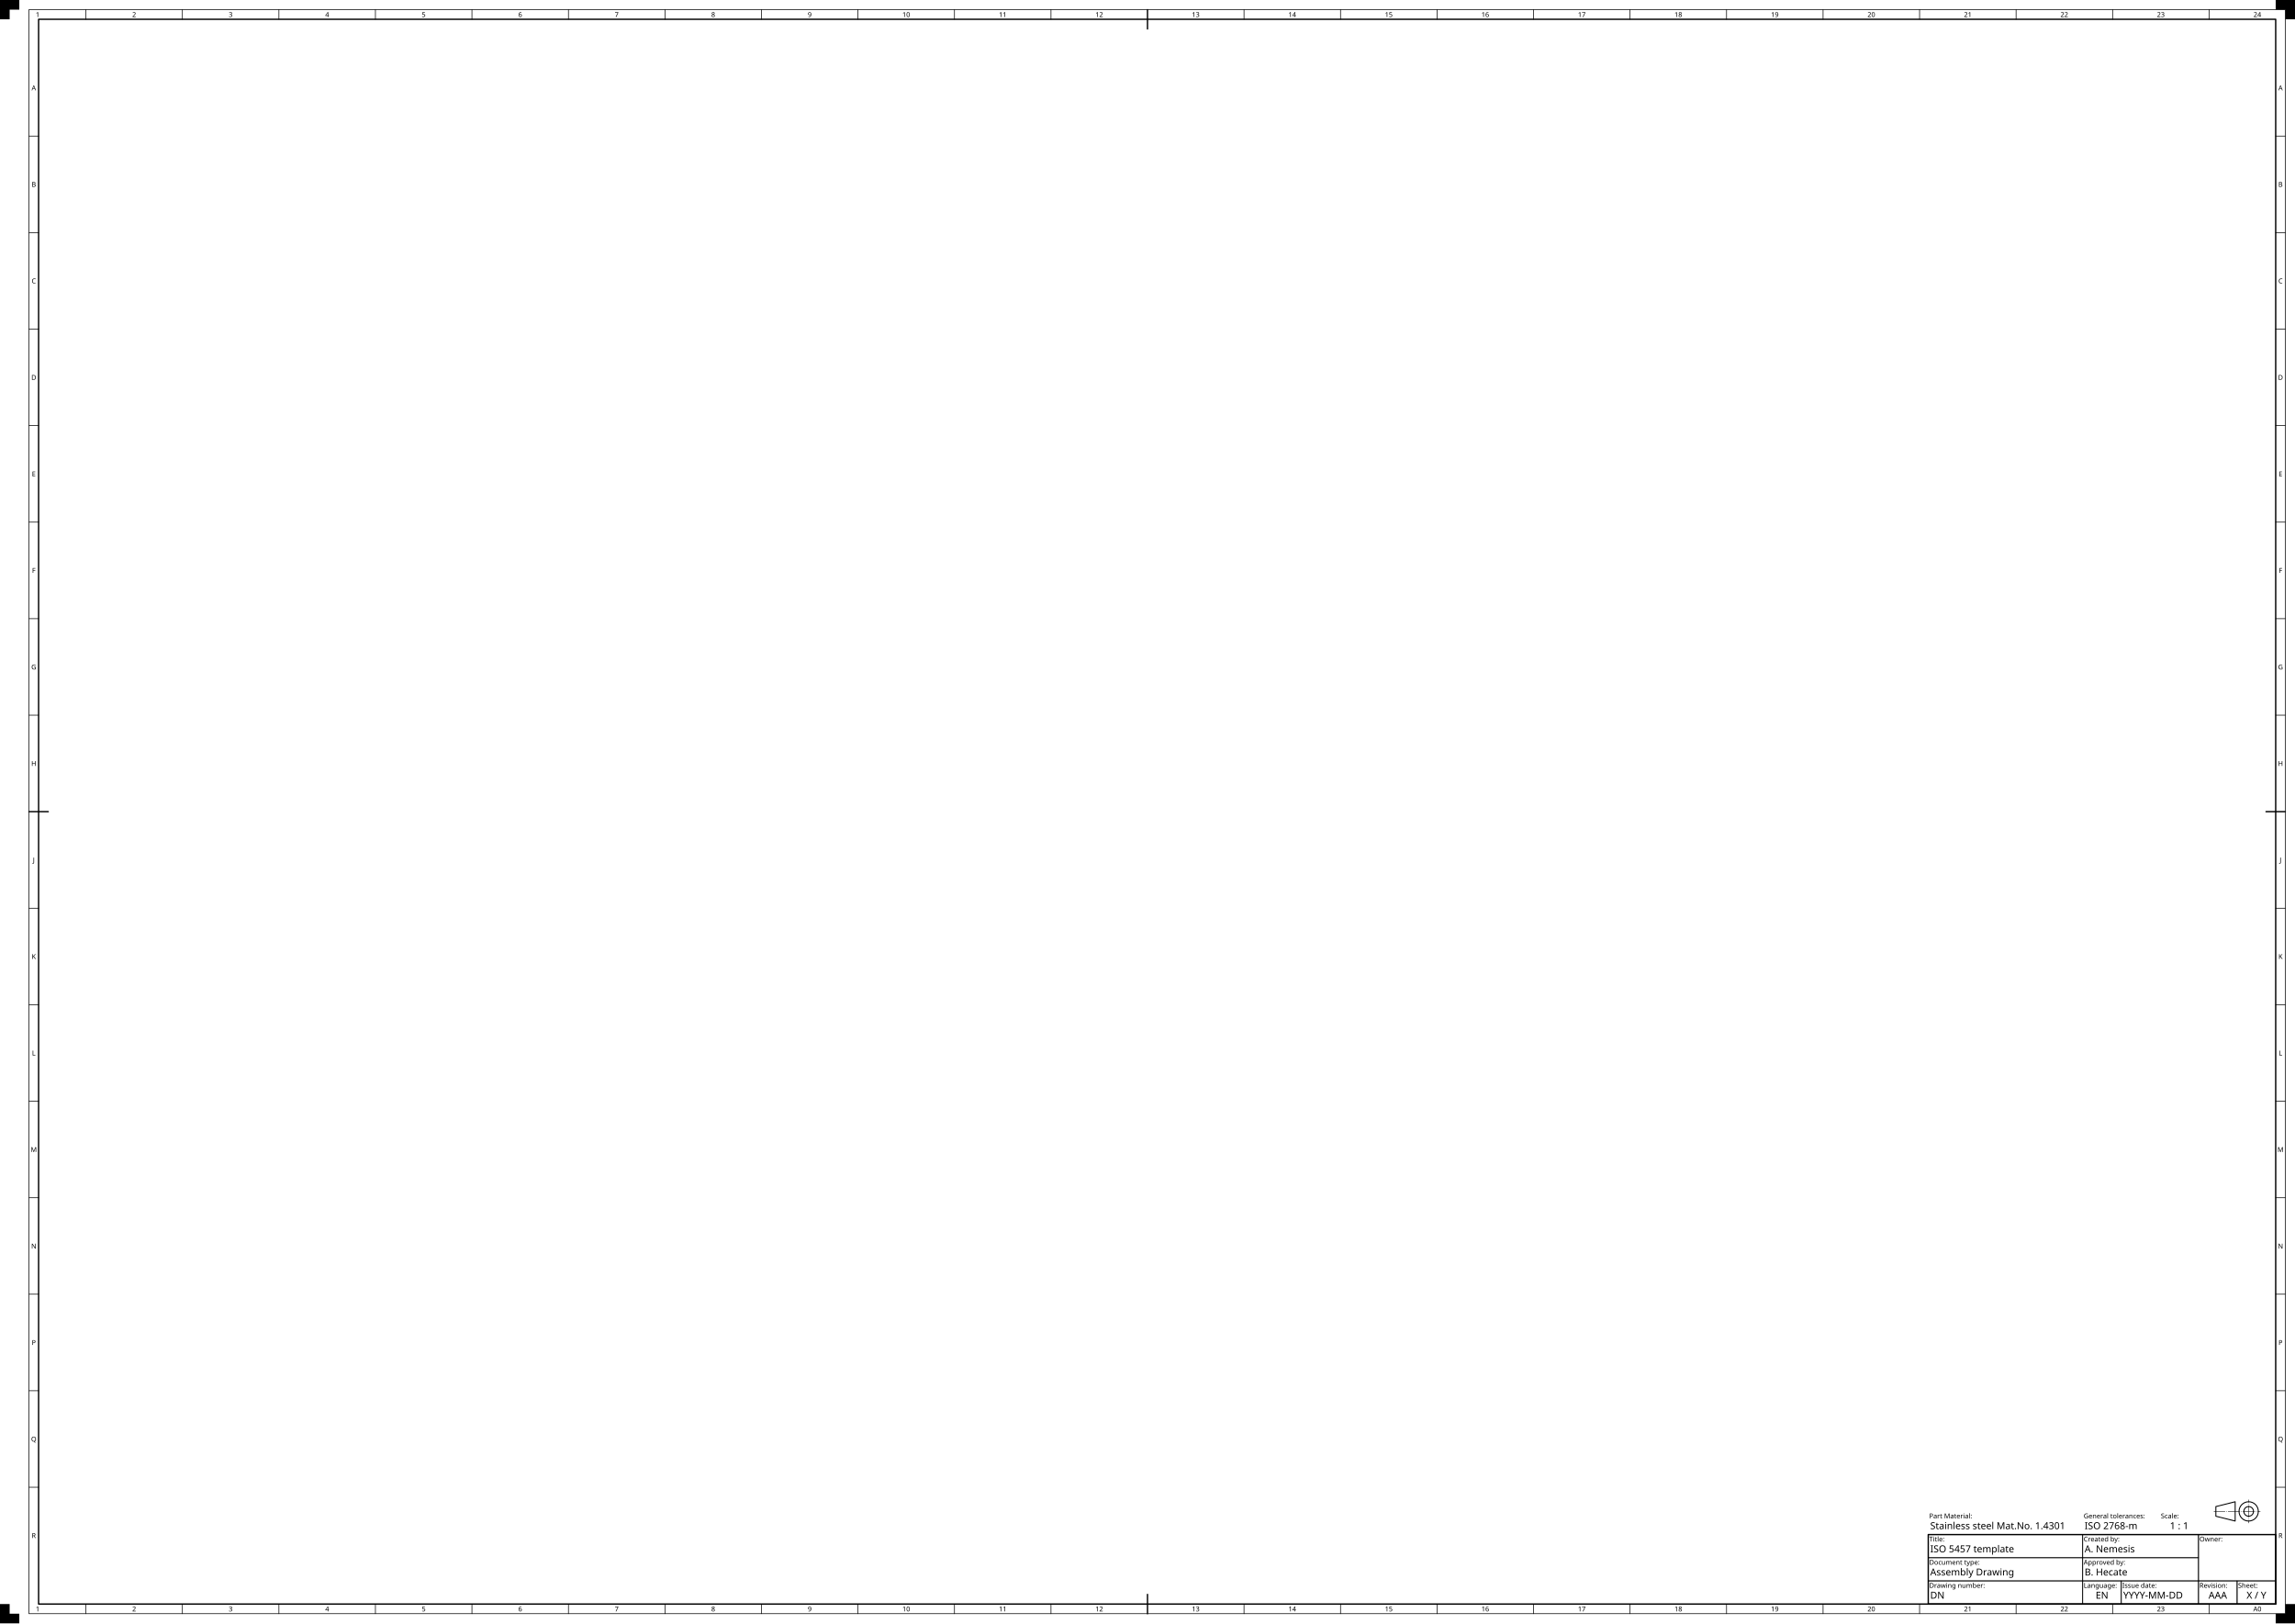
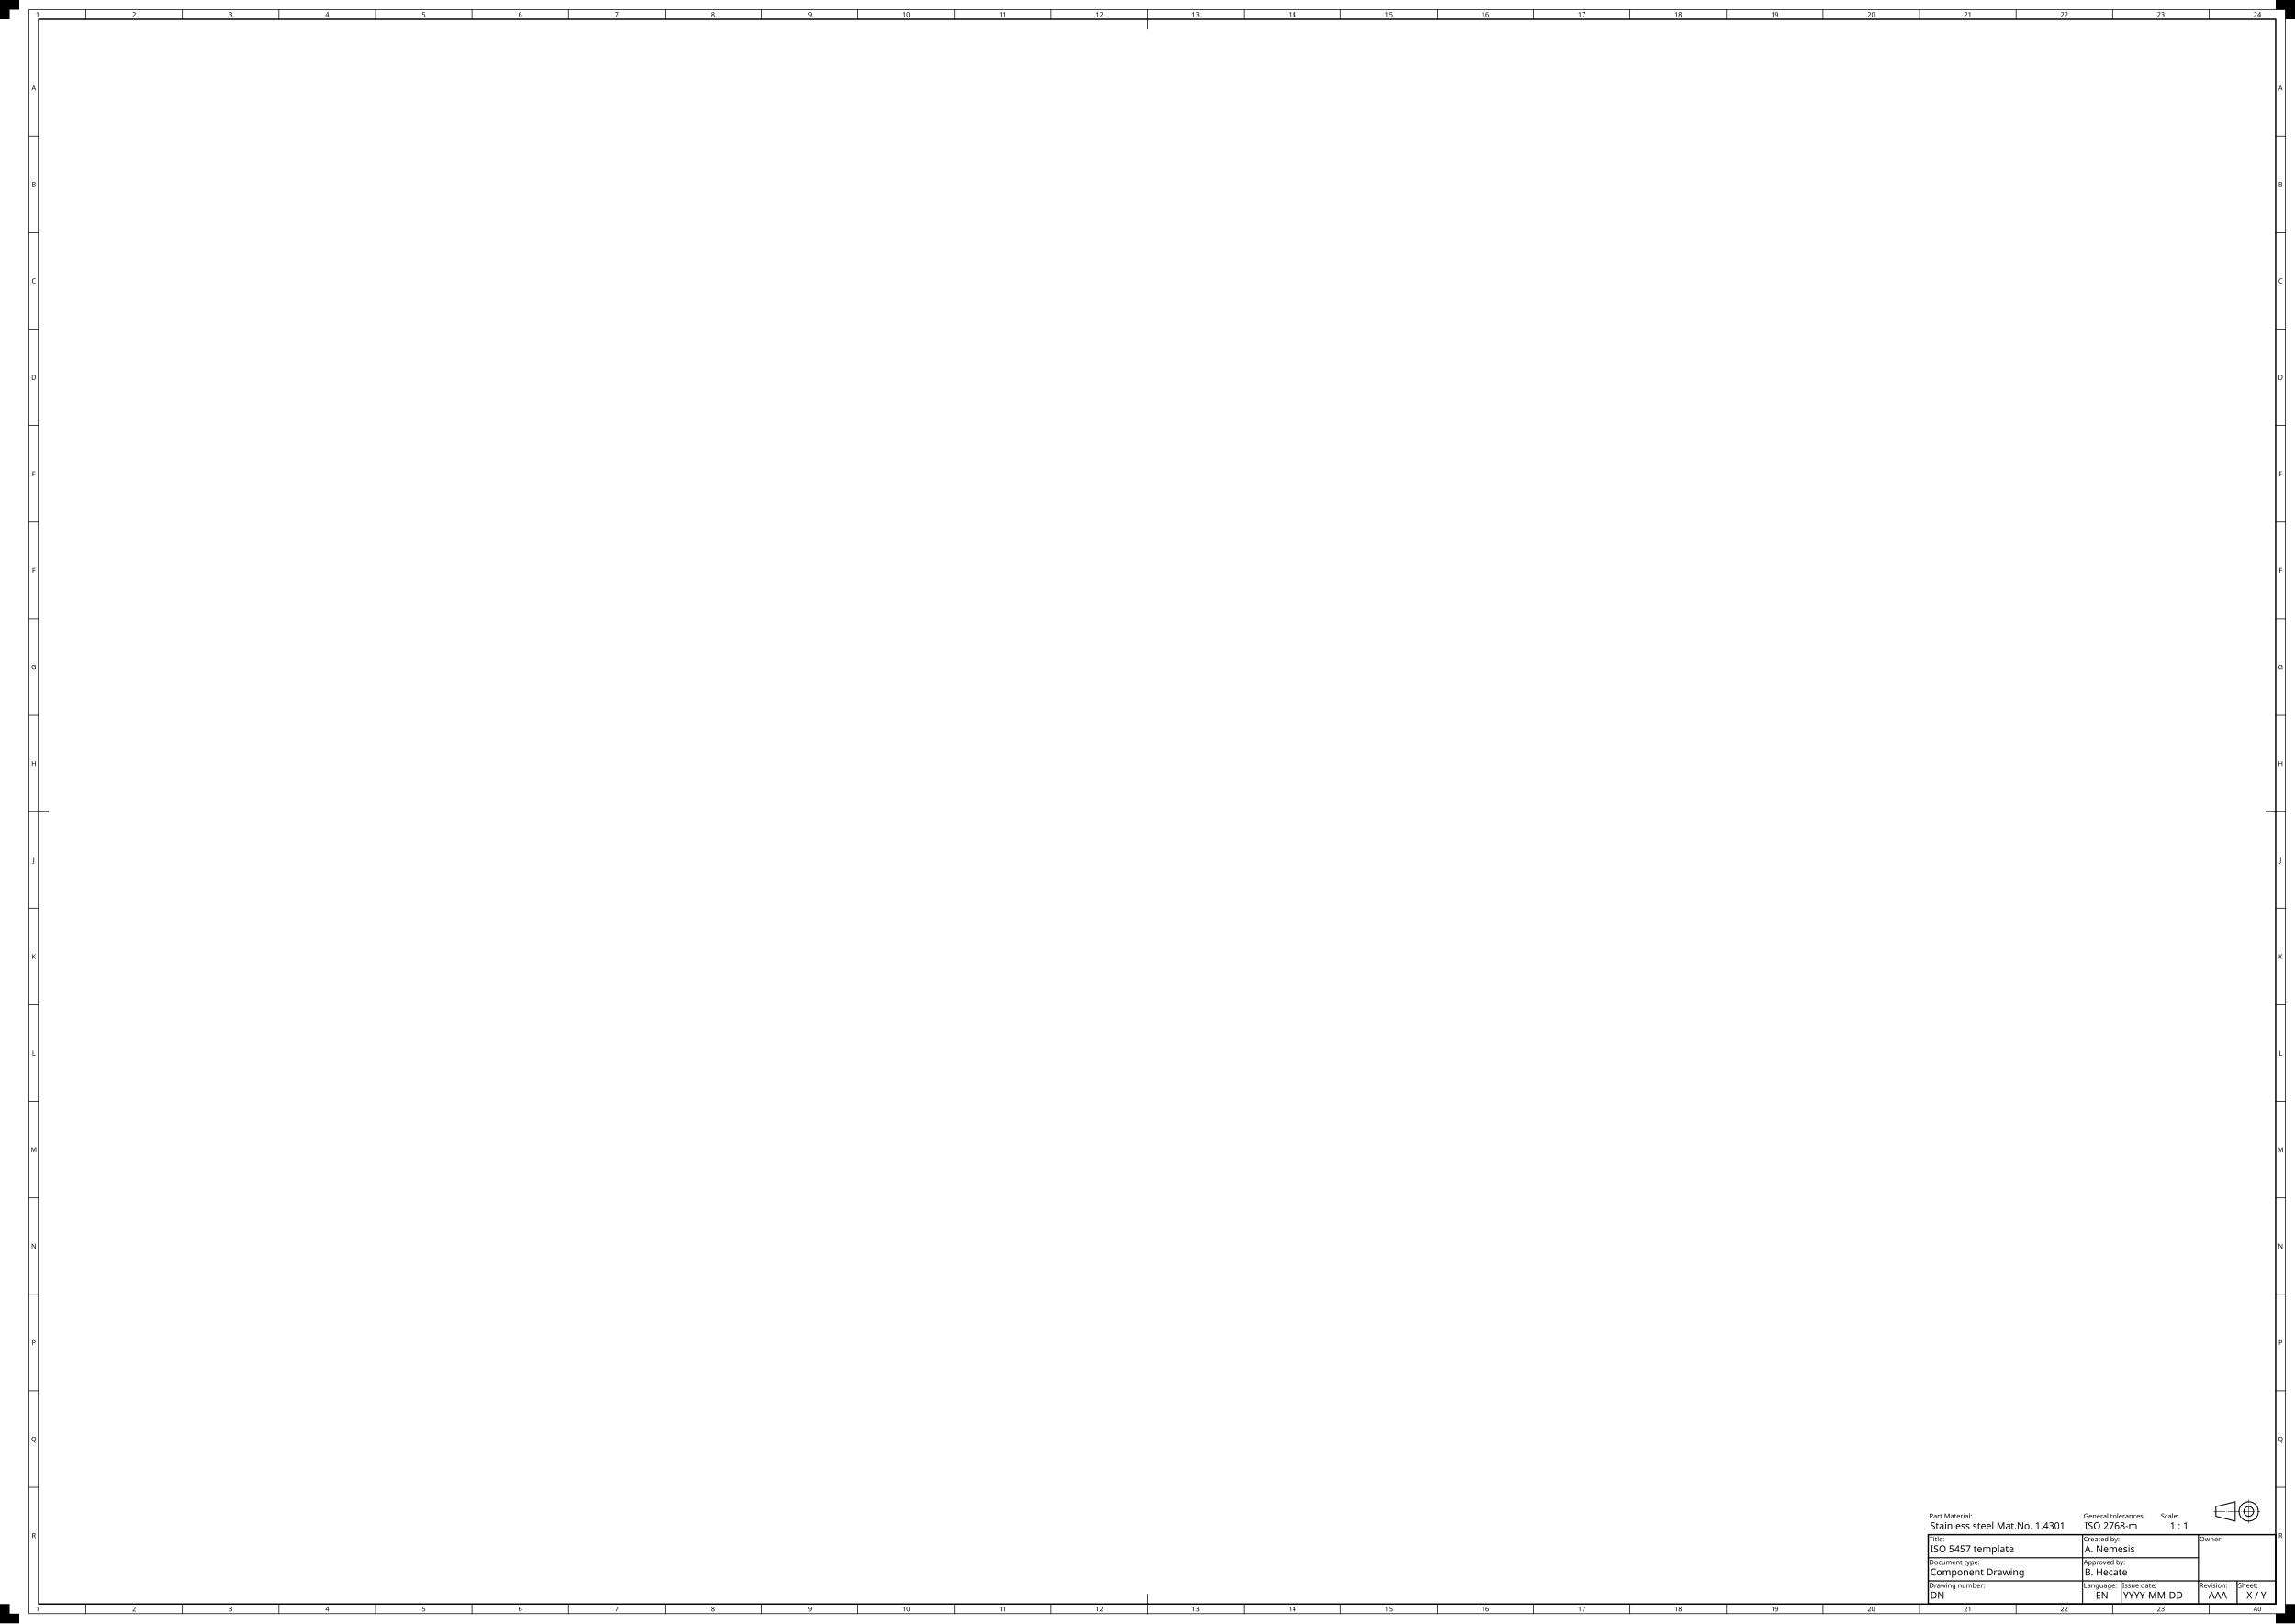
<svg xmlns="http://www.w3.org/2000/svg" xmlns:ns1="https://www.freecad.org/wiki/index.php?title=Svg_Namespace" width="1189mm" height="841mm" viewBox="0 0 1189 841" version="1.1" id="svg">
  <rect id="drawing_space_frame" x="20" y="10" width="1159" height="821" style="fill:none;stroke:#000000;stroke-width:0.7;stroke-linecap:round;stroke-linejoin:round" />
  <g id="centring_marks" style="fill:none;stroke:#000000;stroke-width:0.7;stroke-linecap:round">
    <path id="top_centering" d="m 594.5,5 v 10" />
    <path id="right_centering" d="m 1184,420.5 h -10" />
    <path id="bottom_centering" d="m 594.5,836 v -10" />
    <path id="left_centering" d="m 15,420.5 h 10" />
  </g>
  <g id="grid_reference_system">
    <g id="grid_reference_borders" style="fill:none;stroke:#000000;stroke-width:0.35;stroke-linecap:round;stroke-linejoin:round">
      <rect id="grid_reference_border" x="15" y="5" width="1169" height="831" />
      <path id="upper_border_1" d="m 44.5,5 v 5" />
      <path id="upper_border_2" d="m 94.5,5 v 5" />
      <path id="upper_border_3" d="m 144.5,5 v 5" />
      <path id="upper_border_4" d="m 194.5,5 v 5" />
      <path id="upper_border_5" d="m 244.5,5 v 5" />
      <path id="upper_border_6" d="m 294.5,5 v 5" />
      <path id="upper_border_7" d="m 344.5,5 v 5" />
      <path id="upper_border_8" d="m 394.5,5 v 5" />
      <path id="upper_border_9" d="m 444.5,5 v 5" />
      <path id="upper_border_10" d="m 494.5,5 v 5" />
      <path id="upper_border_11" d="m 544.5,5 v 5" />
      <path id="upper_border_13" d="m 644.5,5 v 5" />
      <path id="upper_border_14" d="m 694.5,5 v 5" />
      <path id="upper_border_15" d="m 744.5,5 v 5" />
      <path id="upper_border_16" d="m 794.5,5 v 5" />
      <path id="upper_border_17" d="m 844.5,5 v 5" />
      <path id="upper_border_18" d="m 894.5,5 v 5" />
      <path id="upper_border_19" d="m 944.5,5 v 5" />
      <path id="upper_border_20" d="m 994.5,5 v 5" />
      <path id="upper_border_21" d="m 1044.5,5 v 5" />
      <path id="upper_border_22" d="m 1094.5,5 v 5" />
      <path id="upper_border_23" d="m 1144.5,5 v 5" />
      <path id="right_border_1" d="m 1184,70.5 h -5" />
      <path id="right_border_2" d="m 1184,120.5 h -5" />
      <path id="right_border_3" d="m 1184,170.5 h -5" />
      <path id="right_border_4" d="m 1184,220.5 h -5" />
      <path id="right_border_5" d="m 1184,270.5 h -5" />
      <path id="right_border_6" d="m 1184,320.5 h -5" />
      <path id="right_border_7" d="m 1184,370.5 h -5" />
      <path id="right_border_9" d="m 1184,470.5 h -5" />
      <path id="right_border_10" d="m 1184,520.5 h -5" />
      <path id="right_border_11" d="m 1184,570.5 h -5" />
      <path id="right_border_12" d="m 1184,620.5 h -5" />
      <path id="right_border_13" d="m 1184,670.5 h -5" />
      <path id="right_border_14" d="m 1184,720.5 h -5" />
      <path id="right_border_15" d="m 1184,770.5 h -5" />
      <path id="lower_border_1" d="m 44.5,836 v -5" />
      <path id="lower_border_2" d="m 94.5,836 v -5" />
      <path id="lower_border_3" d="m 144.5,836 v -5" />
      <path id="lower_border_4" d="m 194.5,836 v -5" />
      <path id="lower_border_5" d="m 244.5,836 v -5" />
      <path id="lower_border_6" d="m 294.5,836 v -5" />
      <path id="lower_border_7" d="m 344.5,836 v -5" />
      <path id="lower_border_8" d="m 394.5,836 v -5" />
      <path id="lower_border_9" d="m 444.5,836 v -5" />
      <path id="lower_border_10" d="m 494.5,836 v -5" />
      <path id="lower_border_11" d="m 544.5,836 v -5" />
      <path id="lower_border_13" d="m 644.5,836 v -5" />
      <path id="lower_border_14" d="m 694.5,836 v -5" />
      <path id="lower_border_15" d="m 744.5,836 v -5" />
      <path id="lower_border_16" d="m 794.5,836 v -5" />
      <path id="lower_border_17" d="m 844.5,836 v -5" />
      <path id="lower_border_18" d="m 894.5,836 v -5" />
      <path id="lower_border_19" d="m 944.5,836 v -5" />
      <path id="lower_border_20" d="m 994.5,836 v -5" />
      <path id="lower_border_21" d="m 1044.5,836 v -5" />
      <path id="lower_border_22" d="m 1094.5,836 v -5" />
      <path id="lower_border_23" d="m 1144.5,836 v -5" />
      <path id="left_border_1" d="m 15,70.5 h 5" />
      <path id="left_border_2" d="m 15,120.5 h 5" />
      <path id="left_border_3" d="m 15,170.5 h 5" />
      <path id="left_border_4" d="m 15,220.5 h 5" />
      <path id="left_border_5" d="m 15,270.5 h 5" />
      <path id="left_border_6" d="m 15,320.5 h 5" />
      <path id="left_border_7" d="m 15,370.5 h 5" />
      <path id="left_border_9" d="m 15,470.5 h 5" />
      <path id="left_border_10" d="m 15,520.5 h 5" />
      <path id="left_border_11" d="m 15,570.5 h 5" />
      <path id="left_border_12" d="m 15,620.5 h 5" />
      <path id="left_border_13" d="m 15,670.5 h 5" />
      <path id="left_border_14" d="m 15,720.5 h 5" />
      <path id="left_border_15" d="m 15,770.5 h 5" />
    </g>
    <g id="grid_reference_markers" style="font-size:3.5px;font-family:osifont;text-align:center;text-anchor:middle;fill:#000000;stroke:none">
      <text id="upper_marker_1" x="19.5" y="8.8">1</text>
      <text id="upper_marker_2" x="69.5" y="8.8">2</text>
      <text id="upper_marker_3" x="119.5" y="8.8">3</text>
      <text id="upper_marker_4" x="169.5" y="8.8">4</text>
      <text id="upper_marker_5" x="219.5" y="8.8">5</text>
      <text id="upper_marker_6" x="269.5" y="8.8">6</text>
      <text id="upper_marker_7" x="319.5" y="8.8">7</text>
      <text id="upper_marker_8" x="369.5" y="8.8">8</text>
      <text id="upper_marker_9" x="419.5" y="8.8">9</text>
      <text id="upper_marker_10" x="469.5" y="8.8">10</text>
      <text id="upper_marker_11" x="519.5" y="8.8">11</text>
      <text id="upper_marker_12" x="569.5" y="8.8">12</text>
      <text id="upper_marker_13" x="619.5" y="8.8">13</text>
      <text id="upper_marker_14" x="669.5" y="8.8">14</text>
      <text id="upper_marker_15" x="719.5" y="8.8">15</text>
      <text id="upper_marker_16" x="769.5" y="8.8">16</text>
      <text id="upper_marker_17" x="819.5" y="8.8">17</text>
      <text id="upper_marker_18" x="869.5" y="8.8">18</text>
      <text id="upper_marker_19" x="919.5" y="8.8">19</text>
      <text id="upper_marker_20" x="969.5" y="8.8">20</text>
      <text id="upper_marker_21" x="1019.5" y="8.8">21</text>
      <text id="upper_marker_22" x="1069.5" y="8.8">22</text>
      <text id="upper_marker_23" x="1119.5" y="8.8">23</text>
      <text id="upper_marker_24" x="1169.5" y="8.8">24</text>
      <text id="right_marker_1" x="1181.5" y="46.8">A</text>
      <text id="right_marker_2" x="1181.5" y="96.8">B</text>
      <text id="right_marker_3" x="1181.5" y="146.8">C</text>
      <text id="right_marker_4" x="1181.5" y="196.8">D</text>
      <text id="right_marker_5" x="1181.5" y="246.8">E</text>
      <text id="right_marker_6" x="1181.5" y="296.8">F</text>
      <text id="right_marker_7" x="1181.5" y="346.8">G</text>
      <text id="right_marker_8" x="1181.5" y="396.8">H</text>
      <text id="right_marker_9" x="1181.5" y="446.8">J</text>
      <text id="right_marker_10" x="1181.5" y="496.8">K</text>
      <text id="right_marker_11" x="1181.5" y="546.8">L</text>
      <text id="right_marker_12" x="1181.5" y="596.8">M</text>
      <text id="right_marker_13" x="1181.5" y="646.8">N</text>
      <text id="right_marker_14" x="1181.5" y="696.8">P</text>
      <text id="right_marker_15" x="1181.5" y="746.8">Q</text>
      <text id="right_marker_16" x="1181.5" y="796.8">R</text>
      <text id="lower_marker_1" x="19.5" y="834.8">1</text>
      <text id="lower_marker_2" x="69.5" y="834.8">2</text>
      <text id="lower_marker_3" x="119.5" y="834.8">3</text>
      <text id="lower_marker_4" x="169.5" y="834.8">4</text>
      <text id="lower_marker_5" x="219.5" y="834.8">5</text>
      <text id="lower_marker_6" x="269.5" y="834.8">6</text>
      <text id="lower_marker_7" x="319.5" y="834.8">7</text>
      <text id="lower_marker_8" x="369.5" y="834.8">8</text>
      <text id="lower_marker_9" x="419.5" y="834.8">9</text>
      <text id="lower_marker_10" x="469.5" y="834.8">10</text>
      <text id="lower_marker_11" x="519.5" y="834.8">11</text>
      <text id="lower_marker_12" x="569.5" y="834.8">12</text>
      <text id="lower_marker_13" x="619.5" y="834.8">13</text>
      <text id="lower_marker_14" x="669.5" y="834.8">14</text>
      <text id="lower_marker_15" x="719.5" y="834.8">15</text>
      <text id="lower_marker_16" x="769.5" y="834.8">16</text>
      <text id="lower_marker_17" x="819.5" y="834.8">17</text>
      <text id="lower_marker_18" x="869.5" y="834.8">18</text>
      <text id="lower_marker_19" x="919.5" y="834.8">19</text>
      <text id="lower_marker_20" x="969.5" y="834.8">20</text>
      <text id="lower_marker_21" x="1019.5" y="834.8">21</text>
      <text id="lower_marker_22" x="1069.5" y="834.8">22</text>
      <text id="lower_marker_23" x="1119.5" y="834.8">23</text>
      <text id="lower_marker_24" x="1169.5" y="834.8">A0</text>
      <text id="left_marker_1" x="17.5" y="46.8">A</text>
      <text id="left_marker_2" x="17.5" y="96.8">B</text>
      <text id="left_marker_3" x="17.5" y="146.8">C</text>
      <text id="left_marker_4" x="17.5" y="196.8">D</text>
      <text id="left_marker_5" x="17.5" y="246.8">E</text>
      <text id="left_marker_6" x="17.5" y="296.8">F</text>
      <text id="left_marker_7" x="17.5" y="346.8">G</text>
      <text id="left_marker_8" x="17.5" y="396.8">H</text>
      <text id="left_marker_9" x="17.5" y="446.8">J</text>
      <text id="left_marker_10" x="17.5" y="496.8">K</text>
      <text id="left_marker_11" x="17.5" y="546.8">L</text>
      <text id="left_marker_12" x="17.5" y="596.8">M</text>
      <text id="left_marker_13" x="17.5" y="646.8">N</text>
      <text id="left_marker_14" x="17.5" y="696.8">P</text>
      <text id="left_marker_15" x="17.5" y="746.8">Q</text>
      <text id="left_marker_16" x="17.5" y="796.8">R</text>
    </g>
  </g>
  <g id="trimming_marks" style="fill:#000000;stroke:none">
    <path id="top_left_trimming" d="m 0,0 h 10 v 5 h -5 v 5 h -5 z" />
    <path id="top_right_trimming" d="m 1189,0 h -10 v 5 h 5 v 5 h 5 z" />
    <path id="bottom_right_trimming" d="m 1189,841 h -10 v -5 h 5 v -5 h 5 z" />
    <path id="bottom_left_trimming" d="m 0,841 h 10 v -5 h -5 v -5 h -5 z" />
  </g>
  <g id="title_block_borders" style="fill:none;stroke:#000000;stroke-width:0.35;stroke-linecap:round;stroke-linejoin:round">
    <rect id="title_block_frame" x="999" y="795" width="180" height="36" style="stroke-width:0.7" />
    <rect id="legal_owner_border" x="1139" y="795" width="40" height="24" />
    <rect id="identification_number_border" x="999" y="819" width="80" height="12" />
    <rect id="revision_index_border" x="1139" y="819" width="20" height="12" />
    <rect id="date_of_issue_border" x="1099" y="819" width="40" height="12" />
    <rect id="sheet_number_border" x="1159" y="819" width="20" height="12" />
    <rect id="language_code_border" x="1079" y="819" width="20" height="12" />
    <rect id="title_border" x="999" y="795" width="80" height="12" />
    <rect id="approval_person_border" x="1079" y="807" width="60" height="12" />
    <rect id="creator_border" x="1079" y="795" width="60" height="12" />
    <rect id="document_type_border" x="999" y="807" width="80" height="12" />
  </g>
  <g id="title_block_labels" style="font-size:3.5px;font-family:osifont;text-anchor:start;fill:#000000;stroke:none">
    <text id="legal_owner label" x="1139.5" y="798.6">Owner:</text>
    <text id="identification_number_label" x="999.5" y="822.6">Drawing number:</text>
    <text id="revision_index_label" x="1139.5" y="822.6">Revision:</text>
    <text id="date_of_issue_label" x="1099.5" y="822.6">Issue date:</text>
    <text id="sheet_number_label" x="1159.5" y="822.6">Sheet:</text>
    <text id="language_code_label" x="1079.5" y="822.6">Language:</text>
    <text id="title_label" x="999.5" y="798.6">Title:</text>
    <text id="approval_person_label" x="1079.5" y="810.6">Approved by:</text>
    <text id="creator_label" x="1079.5" y="798.6">Created by:</text>
    <text id="document_type_label" x="999.5" y="810.6">Document type:</text>
    <text id="sheet_scale_label" x="1119.5" y="786.6">Scale:</text>
    <text id="general_tolerances_label" x="1079.5" y="786.6">General tolerances:</text>
    <text id="part_material_label" x="999.5" y="786.6">Part Material:</text>
  </g>
  <g id="title_block_data_fields" style="font-size:5px;font-family:osifont;text-anchor:start;fill:#000000;stroke:none">
    <text id="legal_owner_1_data_field" x="1159" y="804.1" ns1:editable="legal_owner_1" ns1:autofill="organization" style="font-size:3.5px;text-align:center;text-anchor:middle">
      <tspan />
    </text>
    <text id="legal_owner_2_data_field" x="1159" y="808.1" ns1:editable="legal_owner_2" style="font-size:3.5px;text-align:center;text-anchor:middle">
      <tspan />
    </text>
    <text id="legal_owner_3_data_field" x="1159" y="812.1" ns1:editable="legal_owner_3" style="font-size:3.5px;text-align:center;text-anchor:middle">
      <tspan />
    </text>
    <text id="legal_owner_4_data_field" x="1159" y="816.1" ns1:editable="legal_owner_4" style="font-size:3.5px;text-align:center;text-anchor:middle">
      <tspan />
    </text>
    <text id="identification_number_data_field" x="1000" y="828.2" ns1:editable="identification_number">
      <tspan>DN</tspan>
    </text>
    <text id="revision_index_data_field" x="1149" y="828.2" ns1:editable="revision_index" style="text-align:center;text-anchor:middle">
      <tspan>AAA</tspan>
    </text>
    <text id="date_of_issue_data_field" x="1100" y="828.2" ns1:editable="date_of_issue" ns1:autofill="date">
      <tspan>YYYY-MM-DD</tspan>
    </text>
    <text id="sheet_number_data_field" x="1169" y="828.2" ns1:editable="sheet_number" ns1:autofill="sheet" style="text-align:center;text-anchor:middle">
      <tspan>X / Y</tspan>
    </text>
    <text id="language_code_data_field" x="1089" y="828.2" ns1:editable="language_code" style="text-align:center;text-anchor:middle">
      <tspan>EN</tspan>
    </text>
    <text id="title_data_field" x="1000" y="804.2" ns1:editable="title" ns1:autofill="title">
      <tspan>ISO 5457 template</tspan>
    </text>
    <text id="approval_person_data_field" x="1080" y="816.2" ns1:editable="approval_person">
      <tspan>B. Hecate</tspan>
    </text>
    <text id="creator_data_field" x="1080" y="804.2" ns1:editable="creator" ns1:autofill="author">
      <tspan>A. Nemesis</tspan>
    </text>
    <text id="document_type_data_field" x="1000" y="816.2" ns1:editable="document_type">
-       <tspan>Assembly Drawing</tspan>
+       <tspan>Component Drawing</tspan>
    </text>
    <text id="sheet_scale_data_field" x="1129" y="792.2" ns1:editable="sheet_scale" ns1:autofill="scale" style="text-align:center;text-anchor:middle">
      <tspan>1 : 1</tspan>
    </text>
    <text id="general_tolerances_data_field" x="1080" y="792.2" ns1:editable="general_tolerances">
      <tspan>ISO 2768-m</tspan>
    </text>
    <text id="part_material_data_field" x="1000" y="792.2" ns1:editable="part_material">
      <tspan>Stainless steel Mat.No. 1.4301</tspan>
    </text>
  </g>
  <g id="extras_outlines" style="fill:none;stroke:#000000;stroke-width:0.5;stroke-linecap:round;stroke-linejoin:round">
    <path id="first_angle_trapezoid" d="m 1158,778 -10,2.5 v 5 l 10,2.5 z" />
    <circle id="first_angle_inner circle" cx="1165" cy="783" r="2.5" />
    <circle id="first_angle_outer circle" cx="1165" cy="783" r="5" />
  </g>
  <g id="extras_centre_lines" style="fill:none;stroke:#000000;stroke-width:0.25;stroke-linecap:round;stroke-linejoin:round;stroke-dasharray:6, 0.75, 0.125, 0.75">
    <path id="first_angle_horizontal" d="m 1147,783 h 24" style="stroke-dashoffset:0.25" />
    <path id="first_angle_vertical" d="m 1165,789 v -12" style="stroke-dashoffset:4.625" />
  </g>
</svg>
